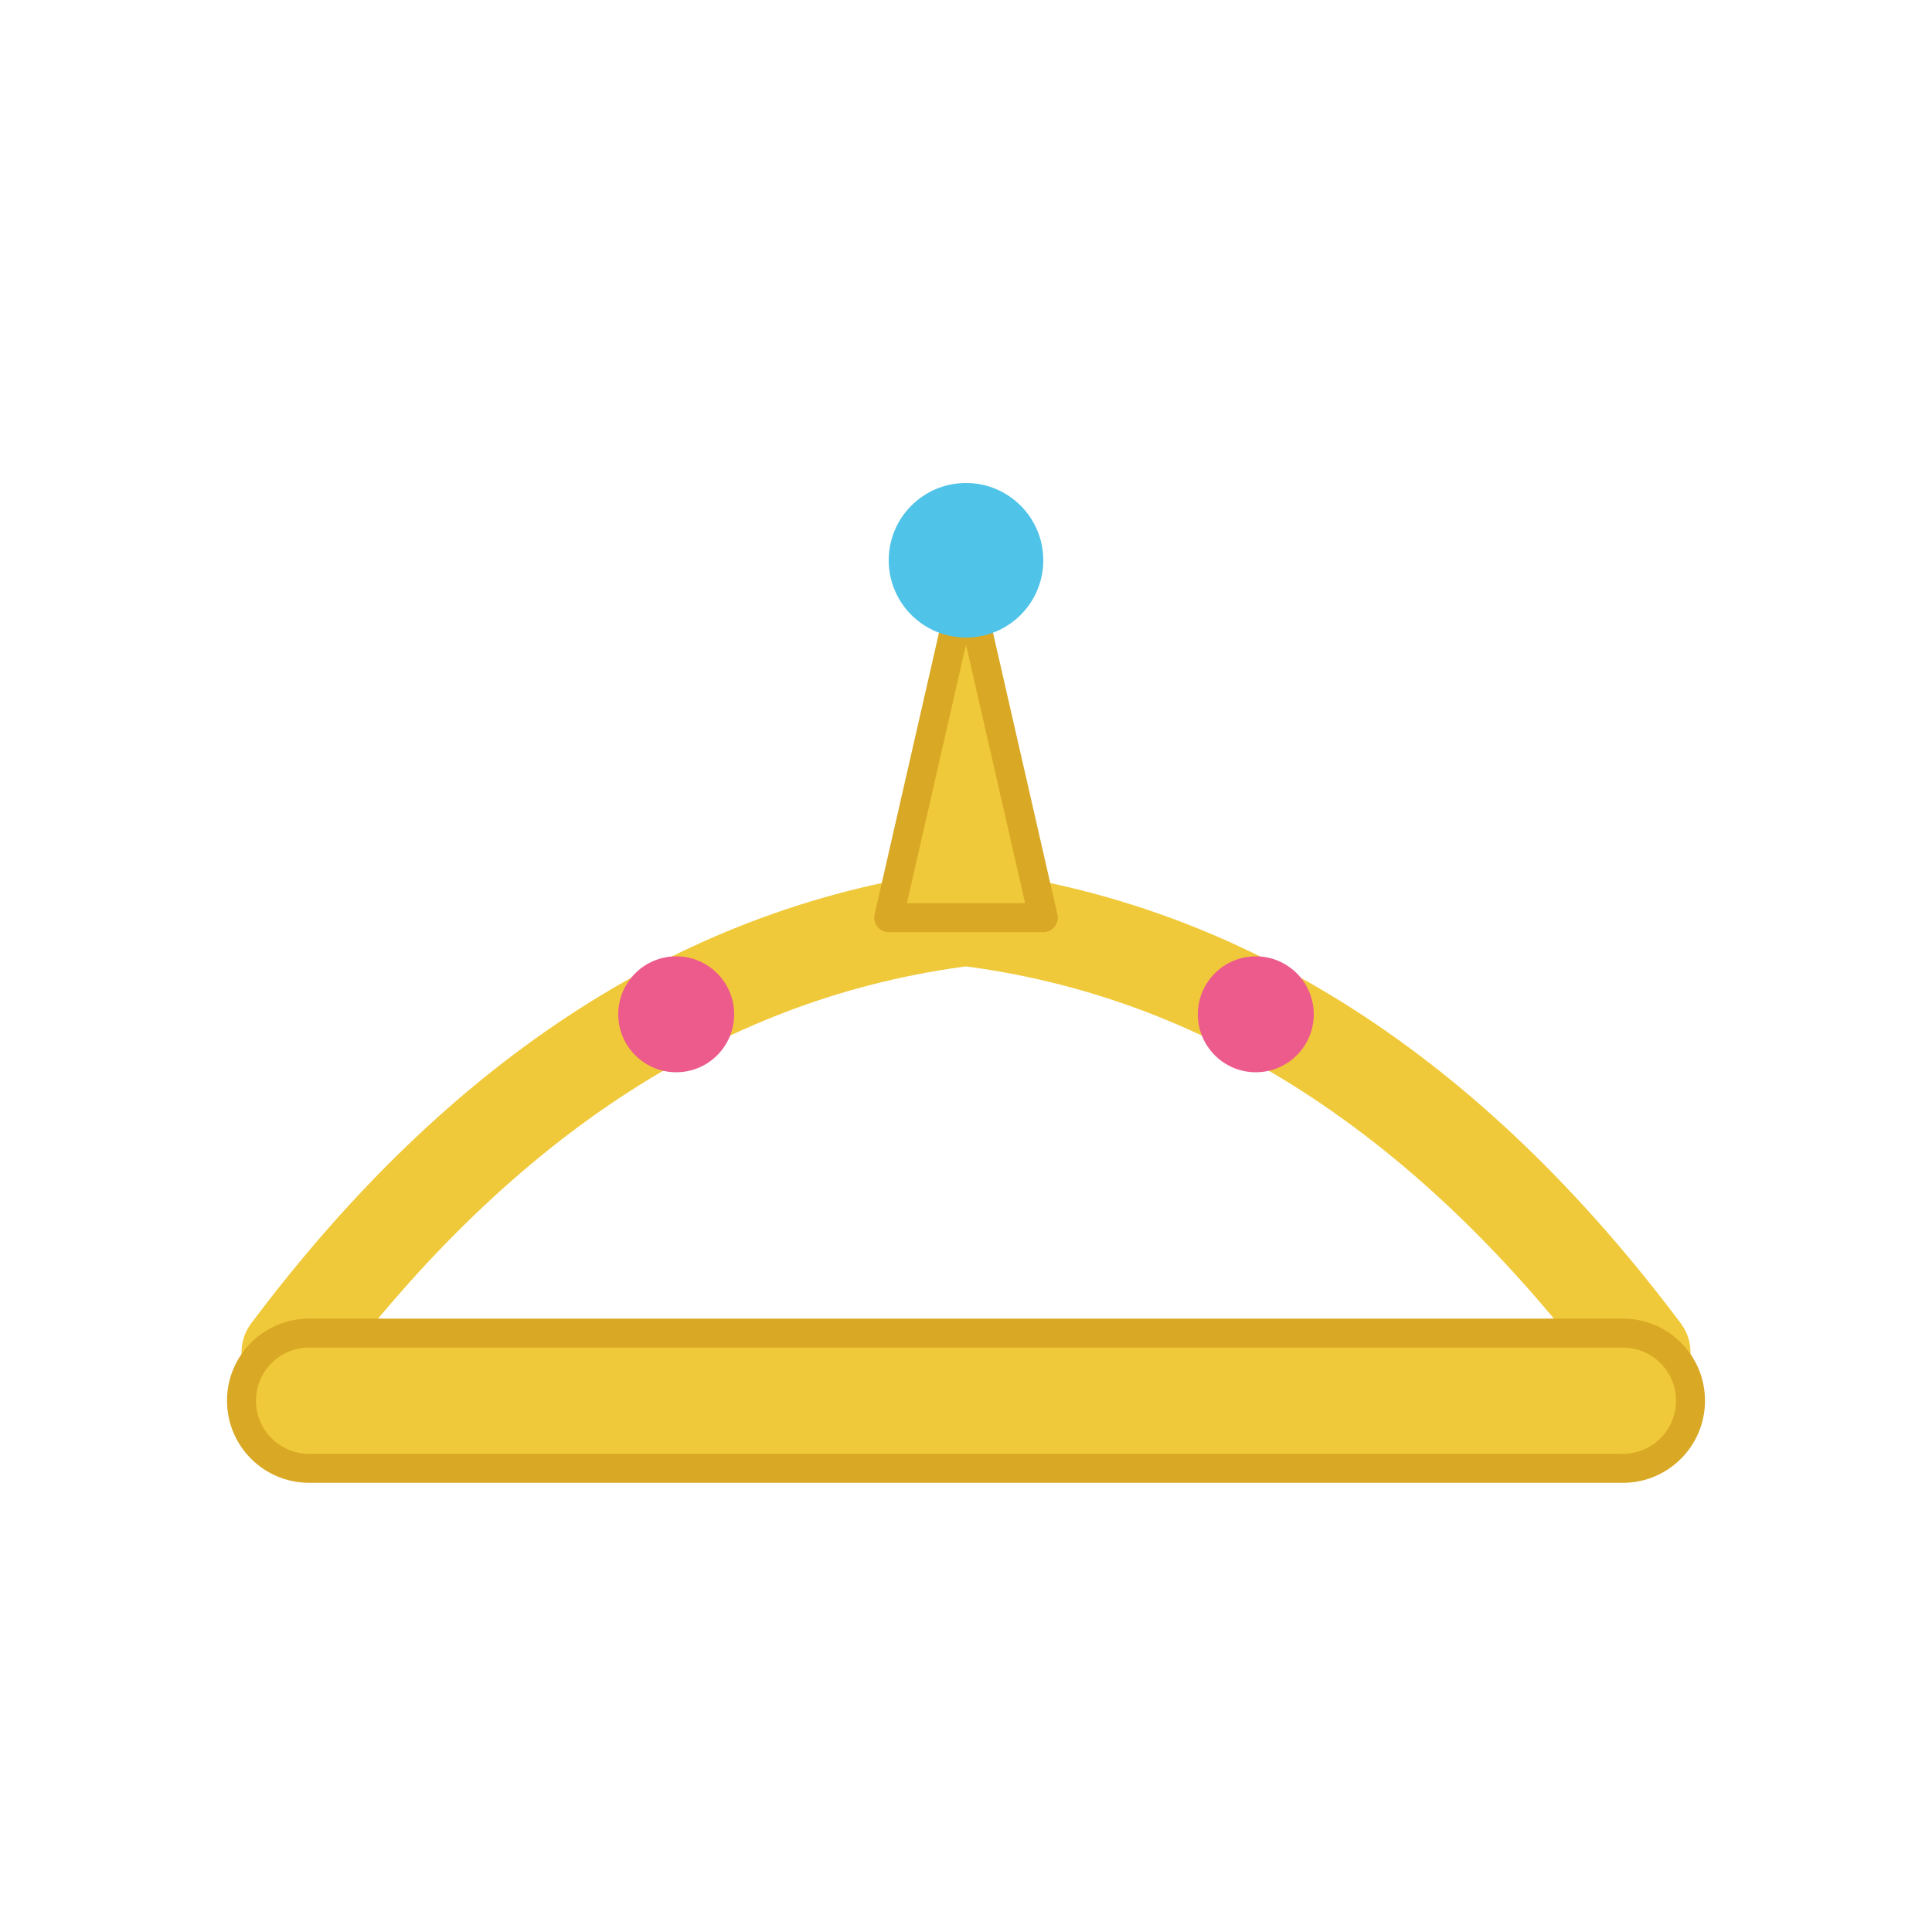
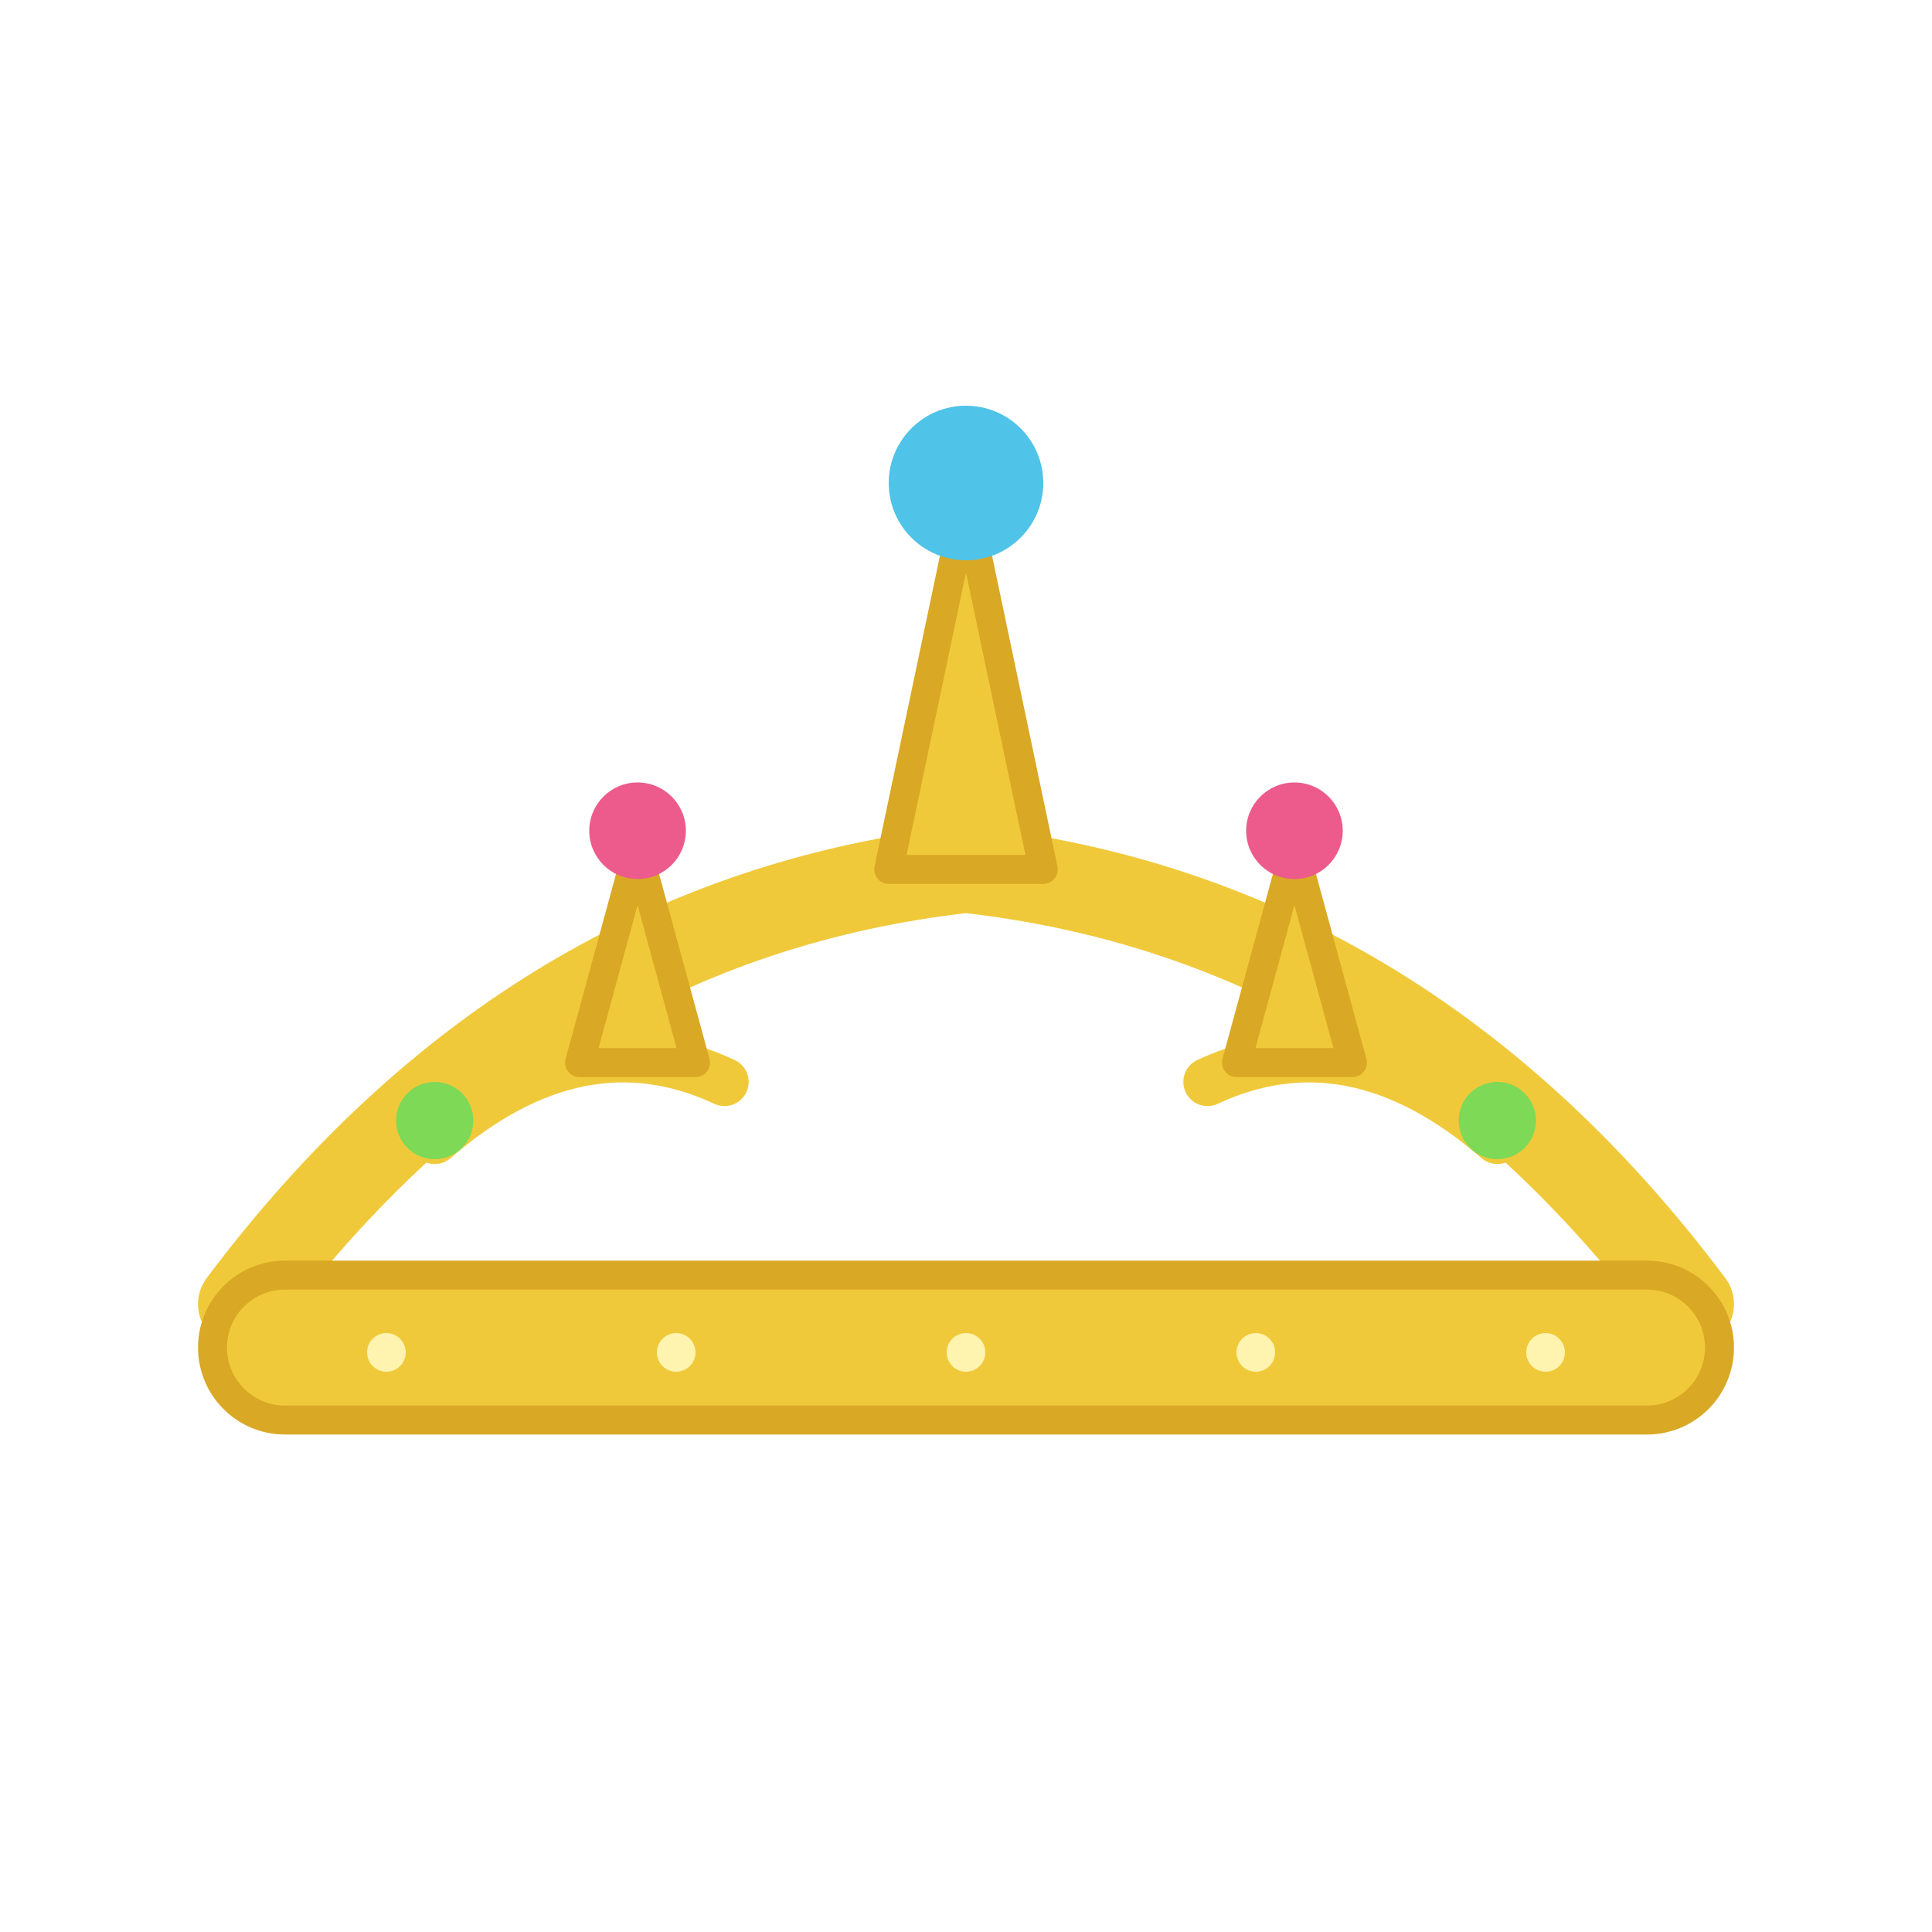
<svg xmlns="http://www.w3.org/2000/svg" viewBox="0 0 200 200">
-   <path d="M30 140 Q60 100 100 95 Q140 100 170 140" fill="none" stroke="#F0C93A" stroke-width="10" stroke-linecap="round" />
-   <polygon points="92,95 100,60 108,95" fill="#F0C93A" stroke="#D9A824" stroke-width="3" stroke-linejoin="round" />
-   <circle cx="100" cy="58" r="8" fill="#4FC3E8" />
-   <circle cx="70" cy="105" r="6" fill="#EC5B8C" />
-   <circle cx="130" cy="105" r="6" fill="#EC5B8C" />
-   <rect x="25" y="138" width="150" height="14" rx="7" fill="#F0C93A" stroke="#D9A824" stroke-width="3" />
+   <path d="M25 135 Q55 95 100 90 Q145 95 175 135" fill="none" stroke="#F0C93A" stroke-width="9" stroke-linecap="round" />
+   <path d="M45 118 Q60 105 75 112" fill="none" stroke="#F0C93A" stroke-width="5" stroke-linecap="round" />
+   <path d="M155 118 Q140 105 125 112" fill="none" stroke="#F0C93A" stroke-width="5" stroke-linecap="round" />
+   <polygon points="92,90 100,52 108,90" fill="#F0C93A" stroke="#D9A824" stroke-width="3" stroke-linejoin="round" />
+   <polygon points="60,110 66,88 72,110" fill="#F0C93A" stroke="#D9A824" stroke-width="3" stroke-linejoin="round" />
+   <polygon points="128,110 134,88 140,110" fill="#F0C93A" stroke="#D9A824" stroke-width="3" stroke-linejoin="round" />
+   <circle cx="100" cy="50" r="8" fill="#4FC3E8" />
+   <circle cx="66" cy="86" r="5" fill="#EC5B8C" />
+   <circle cx="134" cy="86" r="5" fill="#EC5B8C" />
+   <circle cx="45" cy="116" r="4" fill="#7ED957" />
+   <circle cx="155" cy="116" r="4" fill="#7ED957" />
+   <rect x="22" y="132" width="156" height="15" rx="7.5" fill="#F0C93A" stroke="#D9A824" stroke-width="3" />
+   <circle cx="40" cy="140" r="2" fill="#FFF3B0" />
+   <circle cx="70" cy="140" r="2" fill="#FFF3B0" />
+   <circle cx="100" cy="140" r="2" fill="#FFF3B0" />
+   <circle cx="130" cy="140" r="2" fill="#FFF3B0" />
+   <circle cx="160" cy="140" r="2" fill="#FFF3B0" />
</svg>
